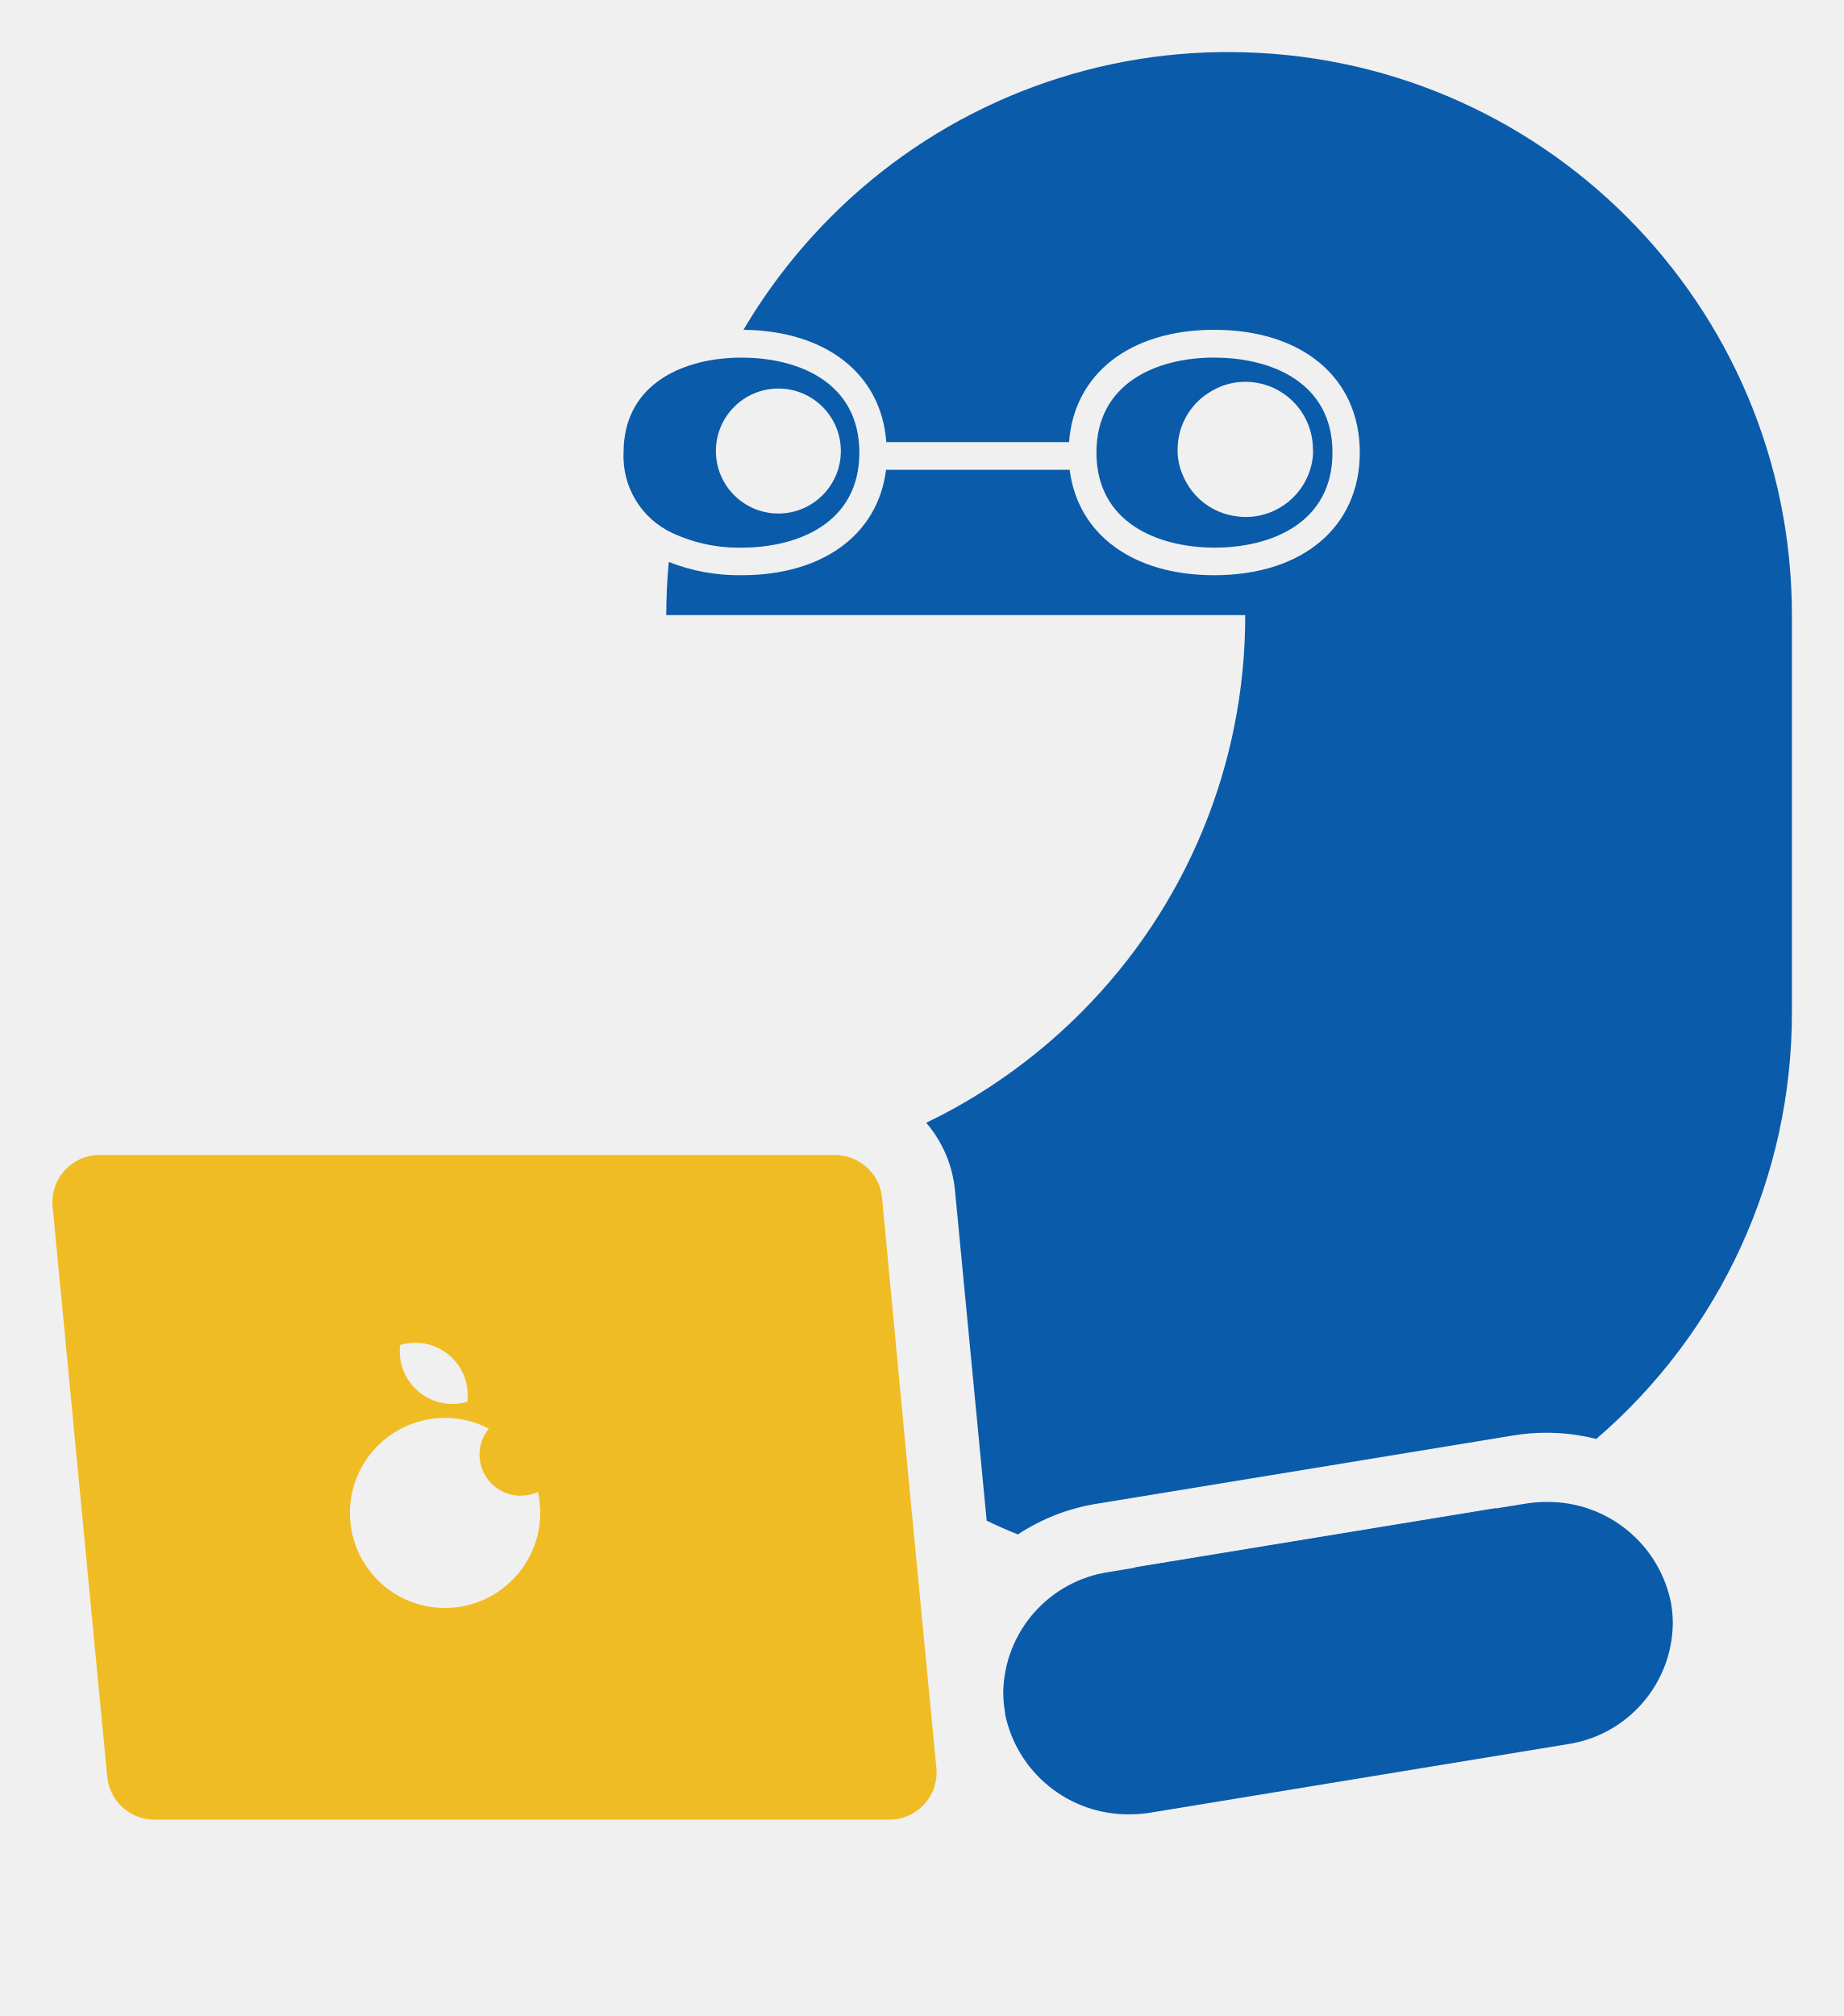
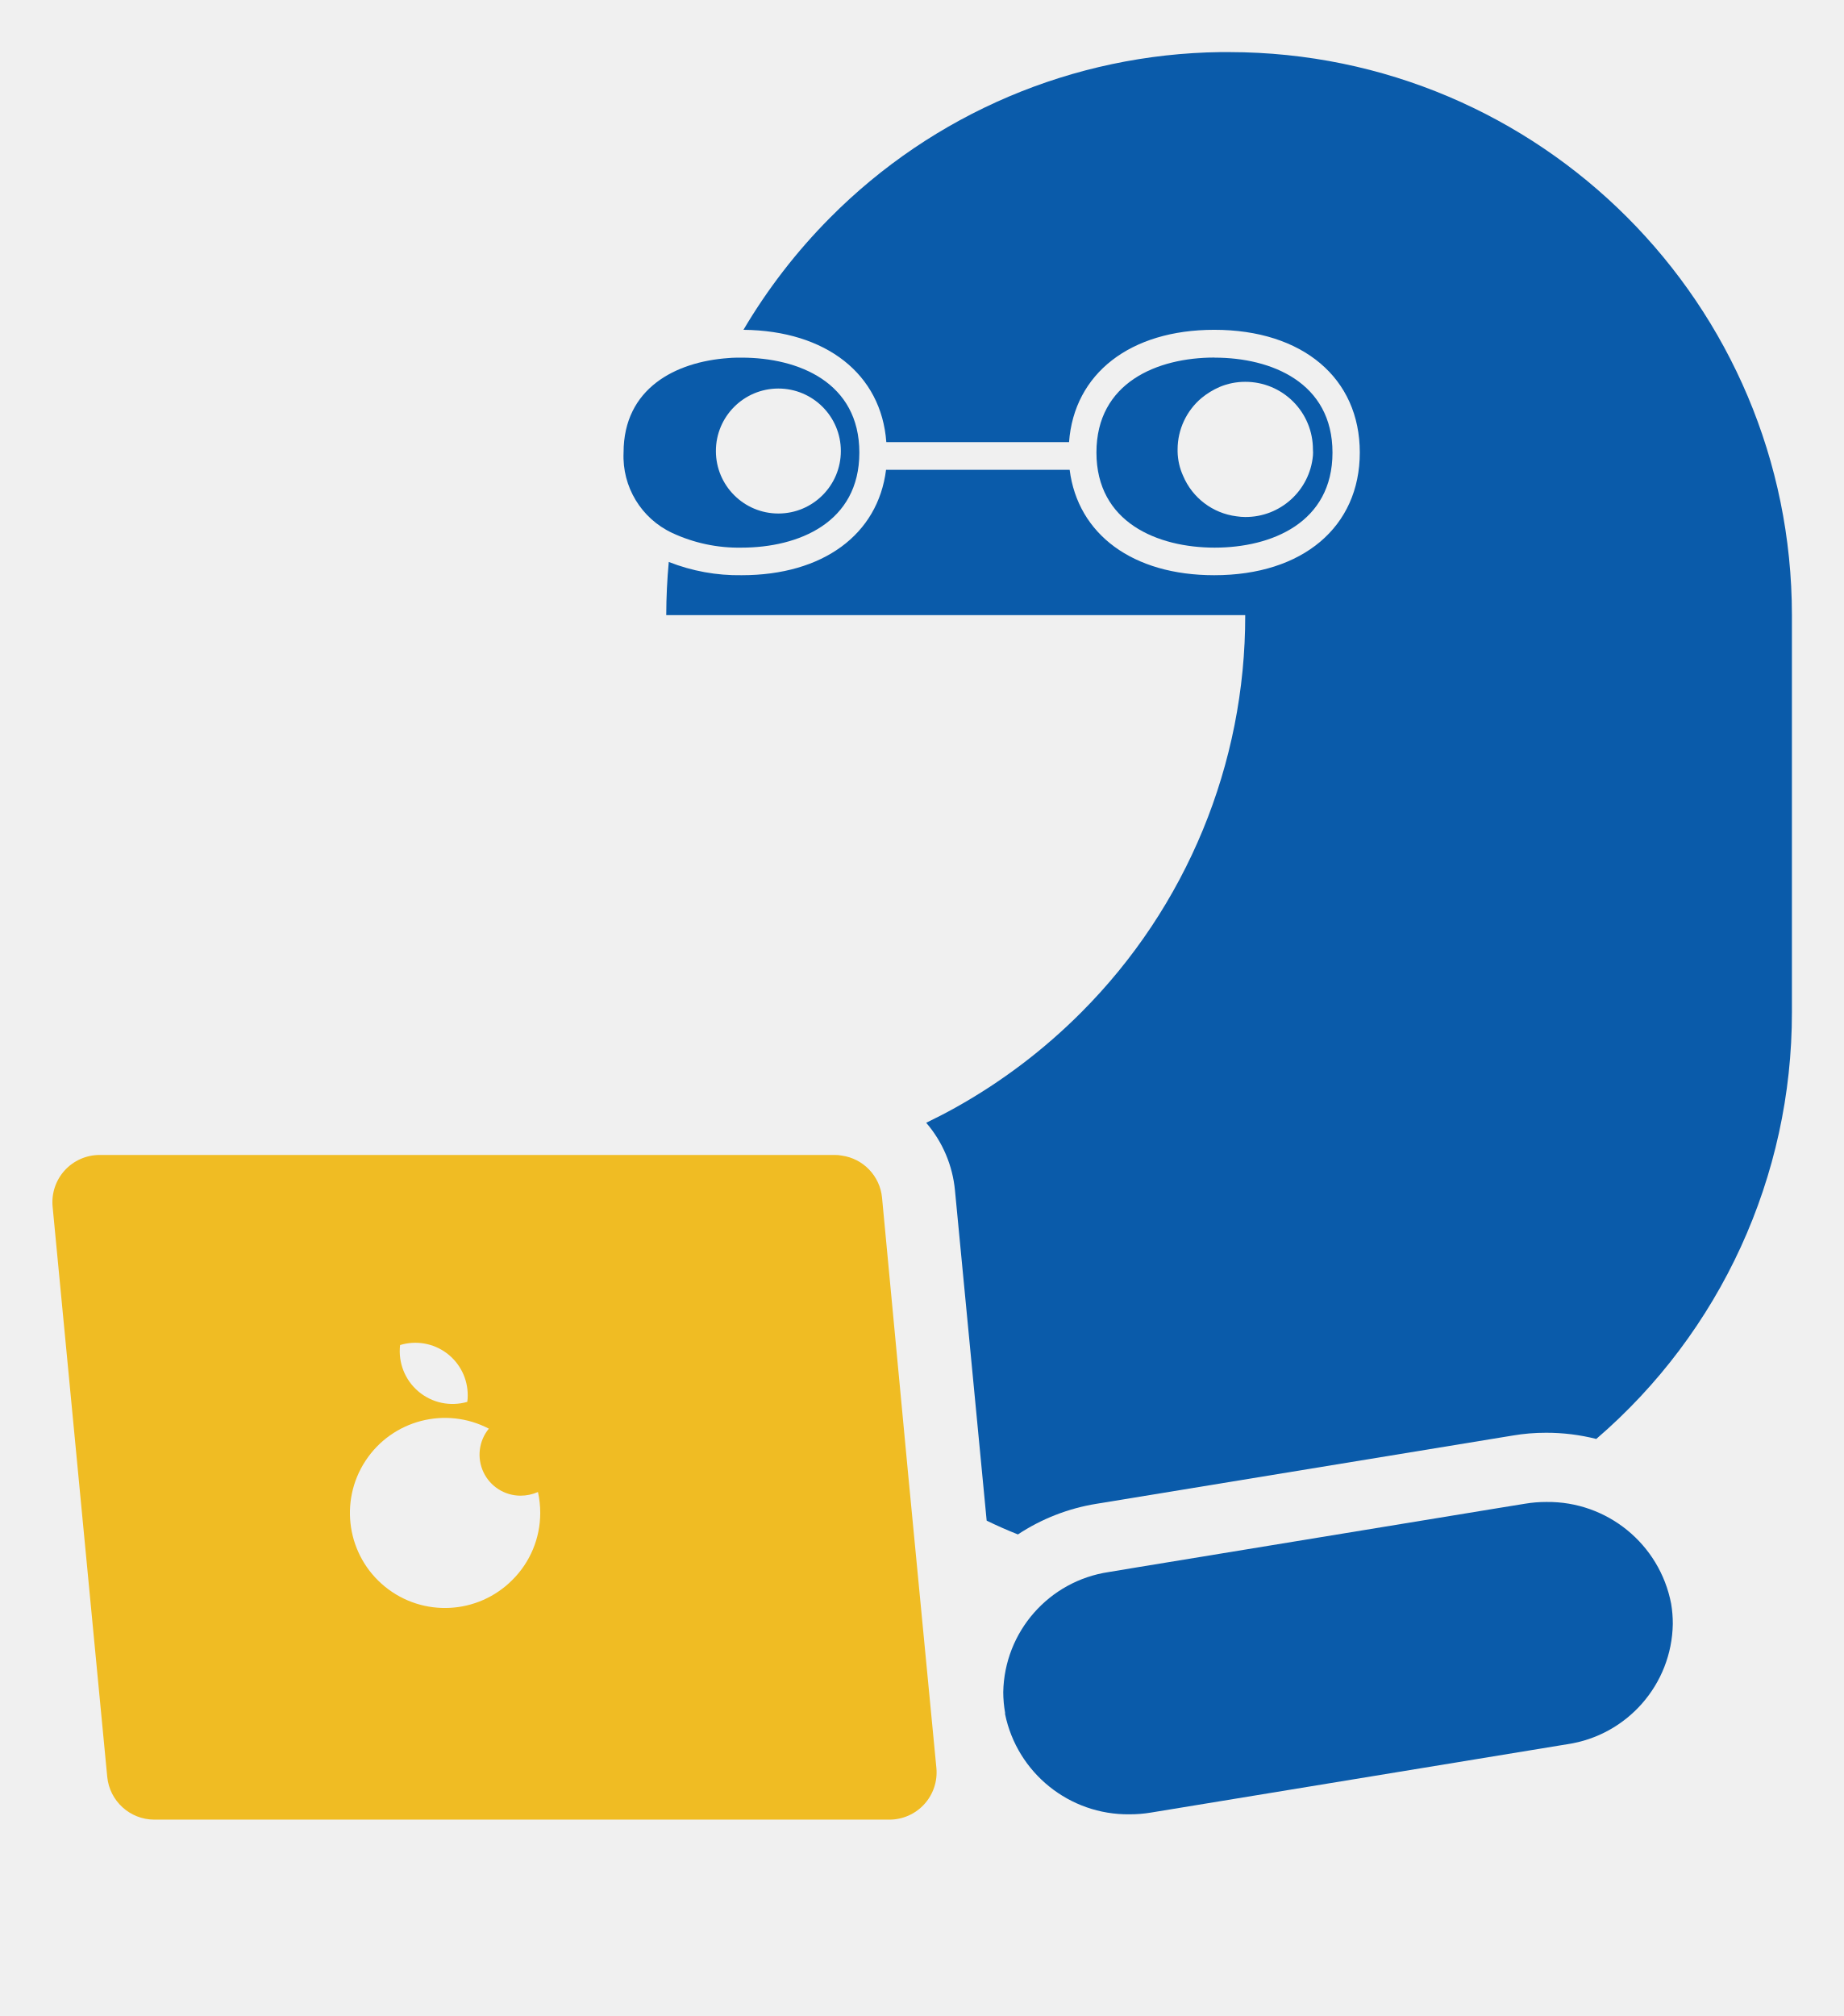
<svg xmlns="http://www.w3.org/2000/svg" viewBox="144.3 82.4 211.3 231" class="dg" data-d="secretariat">
  <g class="dg-all">
-     <path class="dg-b dg-p0" fill="#0a5baa" d="M283.5,123.38c-6.54,0-13.52,2.86-13.52,10.88s7,10.89,13.52,10.89S297,142.29,297,134.26,290,123.38,283.5,123.38ZM287,141.64a6.77,6.77,0,0,1-1-.08,7.68,7.68,0,0,1-6.12-4.64,7.06,7.06,0,0,1-.63-2.76v-.28A7.72,7.72,0,0,1,282,128a8.77,8.77,0,0,1,2.06-1.26,7.56,7.56,0,0,1,2.94-.59,7.74,7.74,0,0,1,7.76,7.76,4.05,4.05,0,0,1,0,.7A7.75,7.75,0,0,1,287,141.64Zm-1.85-53.27c-.32,0-.67,0-1,0a64.16,64.16,0,0,0-44.75,19,65.39,65.39,0,0,0-9.9,12.82c9.5.1,15.8,5.09,16.37,12.87h20.94c.58-7.85,7-12.87,16.64-12.87,10.13,0,16.68,5.53,16.68,14.06s-6.55,14.06-16.68,14.06c-9.33,0-15.63-4.67-16.57-12.08H245.84c-.93,7.41-7.22,12.08-16.55,12.08a21.83,21.83,0,0,1-8.35-1.52q-.28,3-.29,6.09H287a64.25,64.25,0,0,1-18.78,45.51,65.23,65.23,0,0,1-14.4,10.91c-1.11.62-2.24,1.2-3.38,1.75a13.88,13.88,0,0,1,3.3,7.77l3.63,37.82c1.17.57,2.37,1.1,3.58,1.58a23,23,0,0,1,9-3.51l47.7-7.82a22.41,22.41,0,0,1,3.83-.32,23.28,23.28,0,0,1,5.75.71,64.37,64.37,0,0,0,22.42-48.89V152.89A64.54,64.54,0,0,0,285.18,88.37Zm-1.68,35c-6.54,0-13.52,2.86-13.52,10.88s7,10.89,13.52,10.89S297,142.29,297,134.26,290,123.38,283.5,123.38ZM287,141.64a6.77,6.77,0,0,1-1-.08,7.68,7.68,0,0,1-6.12-4.64,7.06,7.06,0,0,1-.63-2.76v-.28A7.72,7.72,0,0,1,282,128a8.77,8.77,0,0,1,2.06-1.26,7.56,7.56,0,0,1,2.94-.59,7.74,7.74,0,0,1,7.76,7.76,4.05,4.05,0,0,1,0,.7A7.75,7.75,0,0,1,287,141.64ZM274.3,262a64.61,64.61,0,0,0,41.51-6.81Z" />
+     <path class="dg-b dg-p0" fill="#0a5baa" d="M283.5,123.38c-6.54,0-13.52,2.86-13.52,10.88s7,10.89,13.52,10.89S297,142.29,297,134.26,290,123.38,283.5,123.38ZM287,141.64a6.77,6.77,0,0,1-1-.08,7.68,7.68,0,0,1-6.12-4.64,7.06,7.06,0,0,1-.63-2.76v-.28A7.72,7.72,0,0,1,282,128a8.77,8.77,0,0,1,2.06-1.26,7.56,7.56,0,0,1,2.94-.59,7.74,7.74,0,0,1,7.76,7.76,4.05,4.05,0,0,1,0,.7A7.75,7.75,0,0,1,287,141.64Zm-1.85-53.27c-.32,0-.67,0-1,0a64.16,64.16,0,0,0-44.75,19,65.39,65.39,0,0,0-9.9,12.82c9.5.1,15.8,5.09,16.37,12.87h20.94c.58-7.85,7-12.87,16.64-12.87,10.13,0,16.68,5.53,16.68,14.06s-6.55,14.06-16.68,14.06c-9.33,0-15.63-4.67-16.57-12.08H245.84c-.93,7.41-7.22,12.08-16.55,12.08a21.83,21.83,0,0,1-8.35-1.52q-.28,3-.29,6.09H287a64.25,64.25,0,0,1-18.78,45.51,65.23,65.23,0,0,1-14.4,10.91c-1.11.62-2.24,1.2-3.38,1.75a13.88,13.88,0,0,1,3.3,7.77l3.63,37.82c1.17.57,2.37,1.1,3.58,1.58a23,23,0,0,1,9-3.51l47.7-7.82a22.41,22.41,0,0,1,3.83-.32,23.28,23.28,0,0,1,5.75.71,64.37,64.37,0,0,0,22.42-48.89V152.89A64.54,64.54,0,0,0,285.18,88.37Zm-1.68,35c-6.54,0-13.52,2.86-13.52,10.88s7,10.89,13.52,10.89S297,142.29,297,134.26,290,123.38,283.5,123.38ZM287,141.64a6.77,6.77,0,0,1-1-.08,7.68,7.68,0,0,1-6.12-4.64,7.06,7.06,0,0,1-.63-2.76v-.28A7.72,7.72,0,0,1,282,128a8.77,8.77,0,0,1,2.06-1.26,7.56,7.56,0,0,1,2.94-.59,7.74,7.74,0,0,1,7.76,7.76,4.05,4.05,0,0,1,0,.7A7.75,7.75,0,0,1,287,141.64Z" />
    <path class="dg-w dg-p1" fill="#fff" d="M259.27,276.29a13.5,13.5,0,0,0,.21,2.35l0,.17Z" />
    <path class="dg-b dg-p2" fill="#0a5baa" d="M336,268.48a14.17,14.17,0,0,1-12.1,13.78l-47.7,7.83a14.66,14.66,0,0,1-2.46.2,14.39,14.39,0,0,1-14.26-11.48l0-.17a13.5,13.5,0,0,1-.21-2.35v0a14.18,14.18,0,0,1,12.09-13.76l2.94-.49,41.51-6.81,3.26-.53a14.54,14.54,0,0,1,2.45-.2,14.37,14.37,0,0,1,14.29,11.66A13.64,13.64,0,0,1,336,268.48Z" />
    <path class="dg-y dg-p3" fill="#f0bc23" d="M251.61,285l-3.23-33.59-3-31.78a5.39,5.39,0,0,0-4.62-4.82,3.87,3.87,0,0,0-.77-.07H155.72a5.41,5.41,0,0,0-5.39,5.93L156.59,286a5.43,5.43,0,0,0,5.39,4.9h84.25A5.41,5.41,0,0,0,251.61,285Zm-61.46-48.48a6,6,0,0,1,7.75,5.77,4.53,4.53,0,0,1-.05.74,6.05,6.05,0,0,1-7.7-6.51ZM203,263.45a10.89,10.89,0,1,1-2.68-17.35,4.7,4.7,0,0,0,3.63,7.68,5,5,0,0,0,2-.42,11.1,11.1,0,0,1,.26,2.4A10.82,10.82,0,0,1,203,263.45Z" />
    <path class="dg-b dg-p5" fill="#0a5baa" d="M229.29,123.38c-.51,0-1,0-1.53.05-6,.42-12,3.44-12,10.83a9.68,9.68,0,0,0,5.56,9.2,18,18,0,0,0,7.95,1.69c6.54,0,13.51-2.86,13.51-10.89S235.83,123.38,229.29,123.38Zm4.22,17.86a7.16,7.16,0,1,1,7.15-7.17A7.16,7.16,0,0,1,233.51,141.24Z" />
  </g>
</svg>
